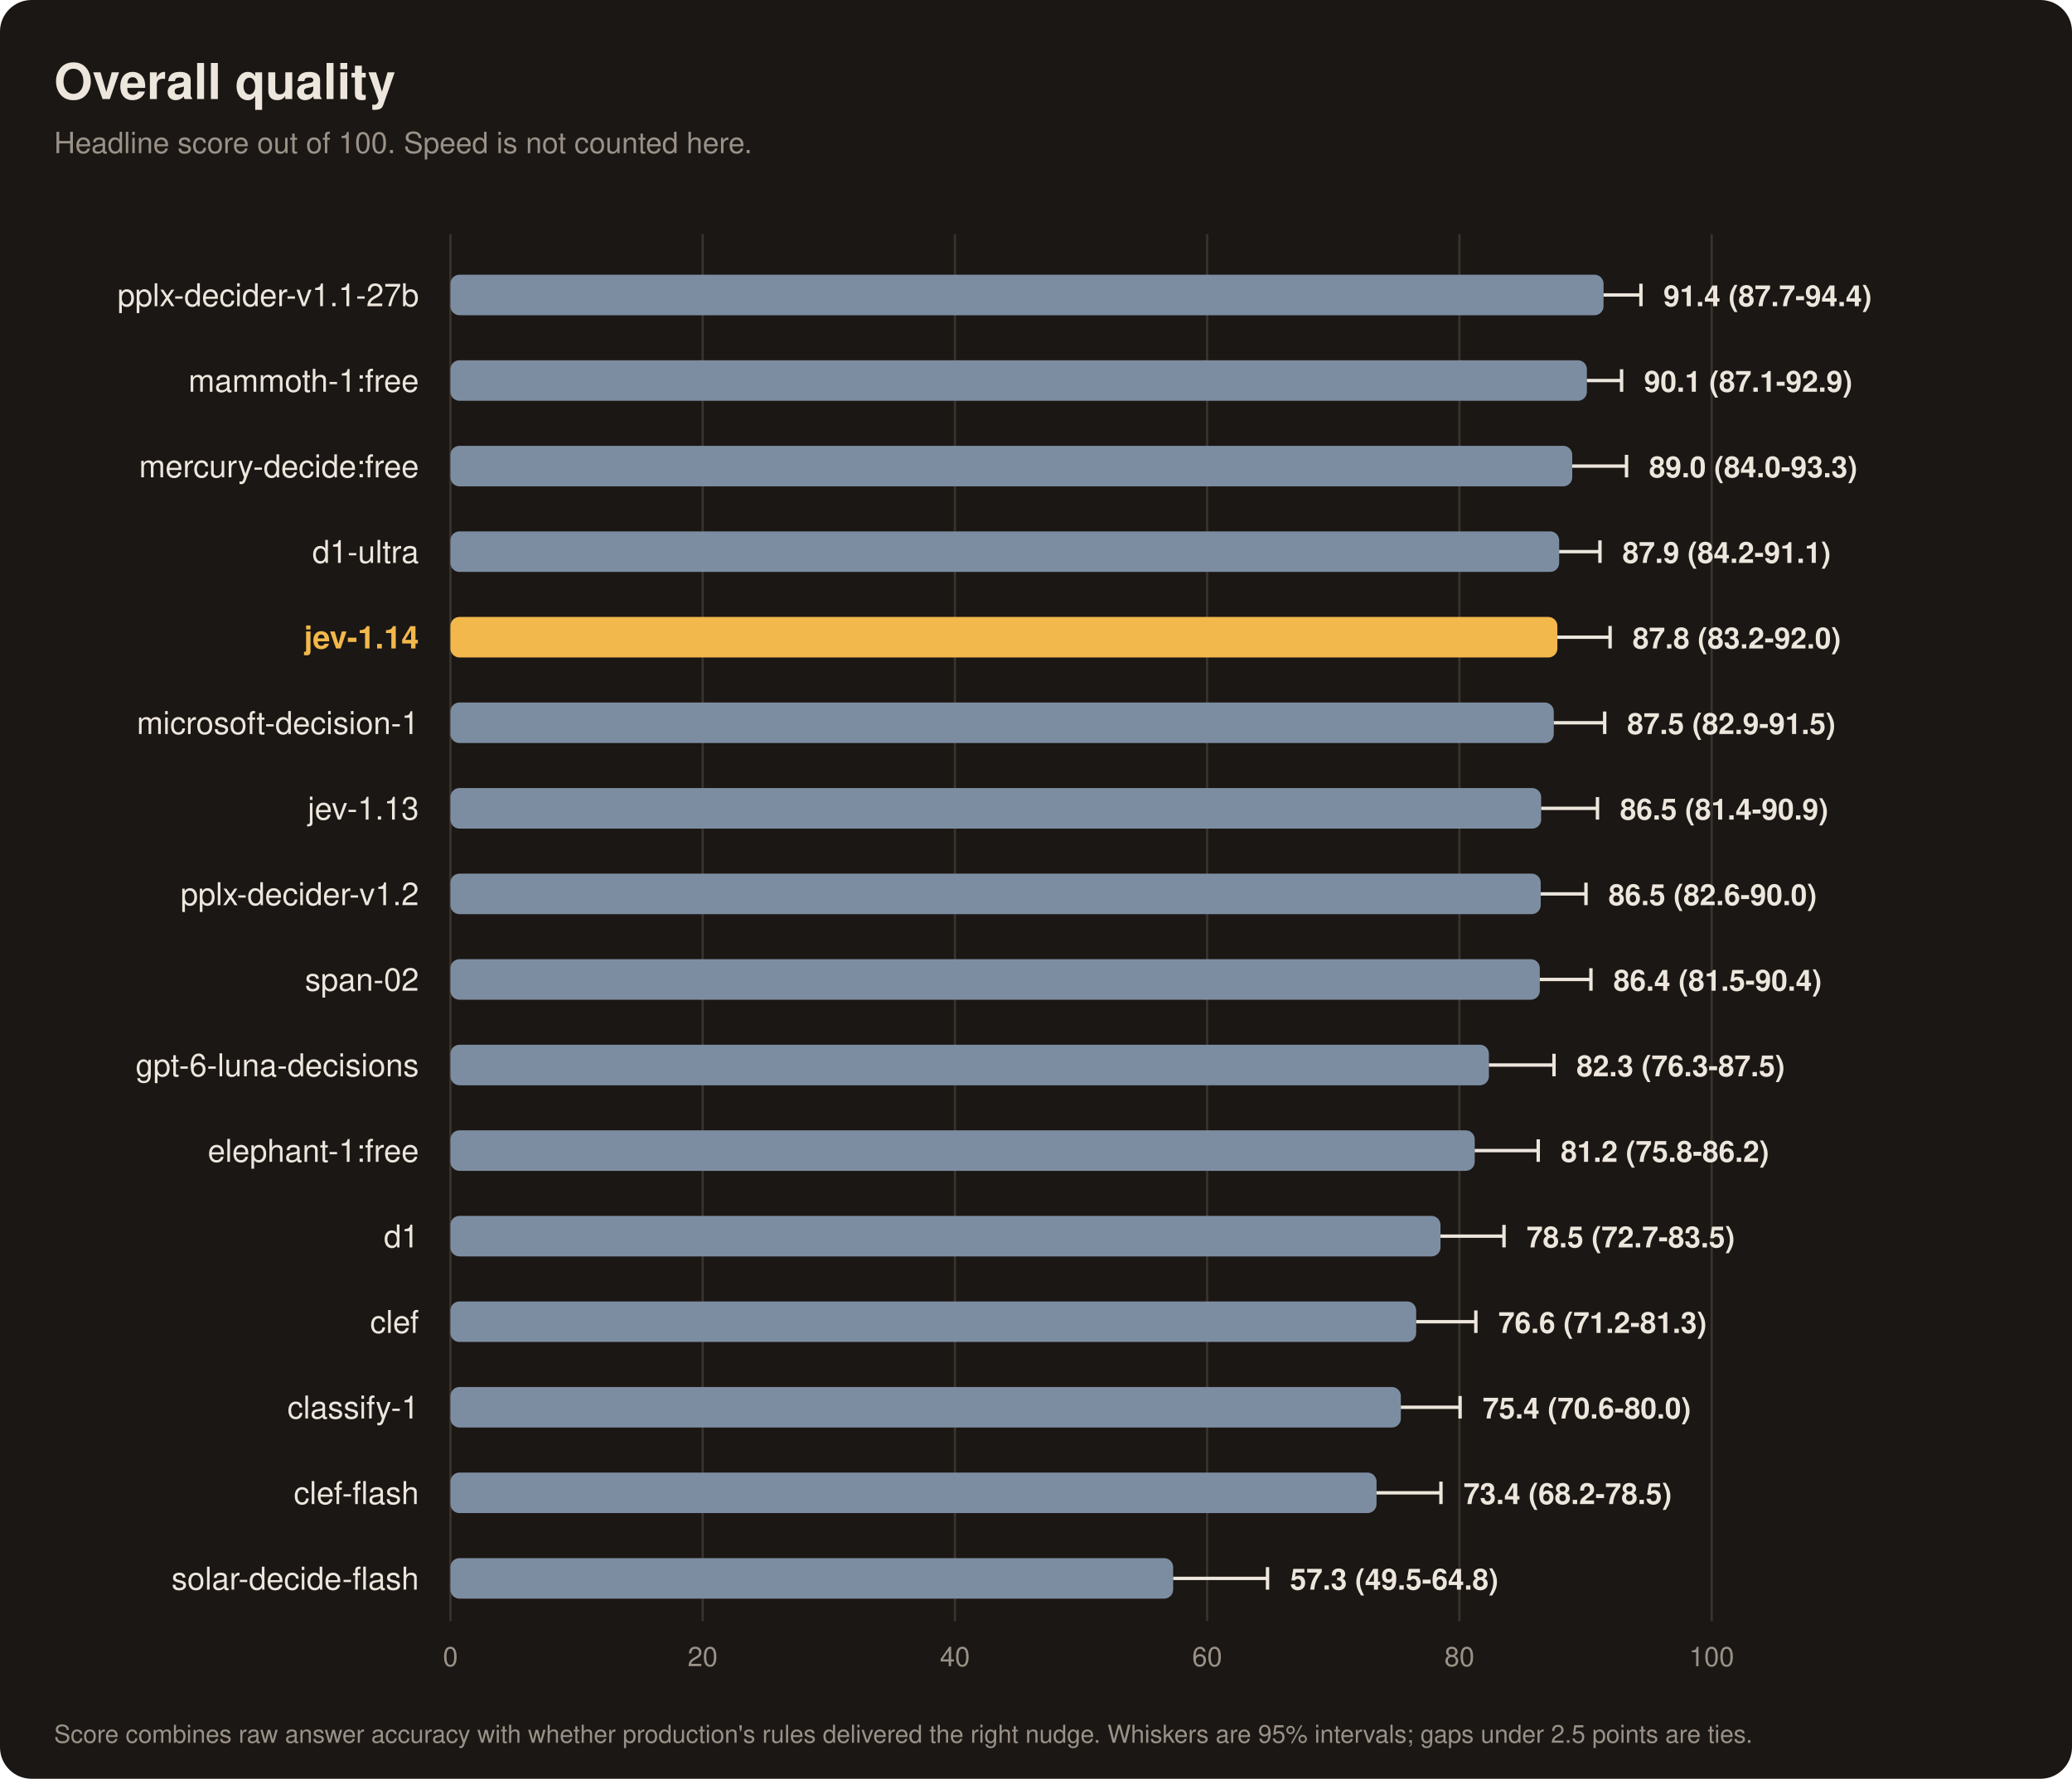
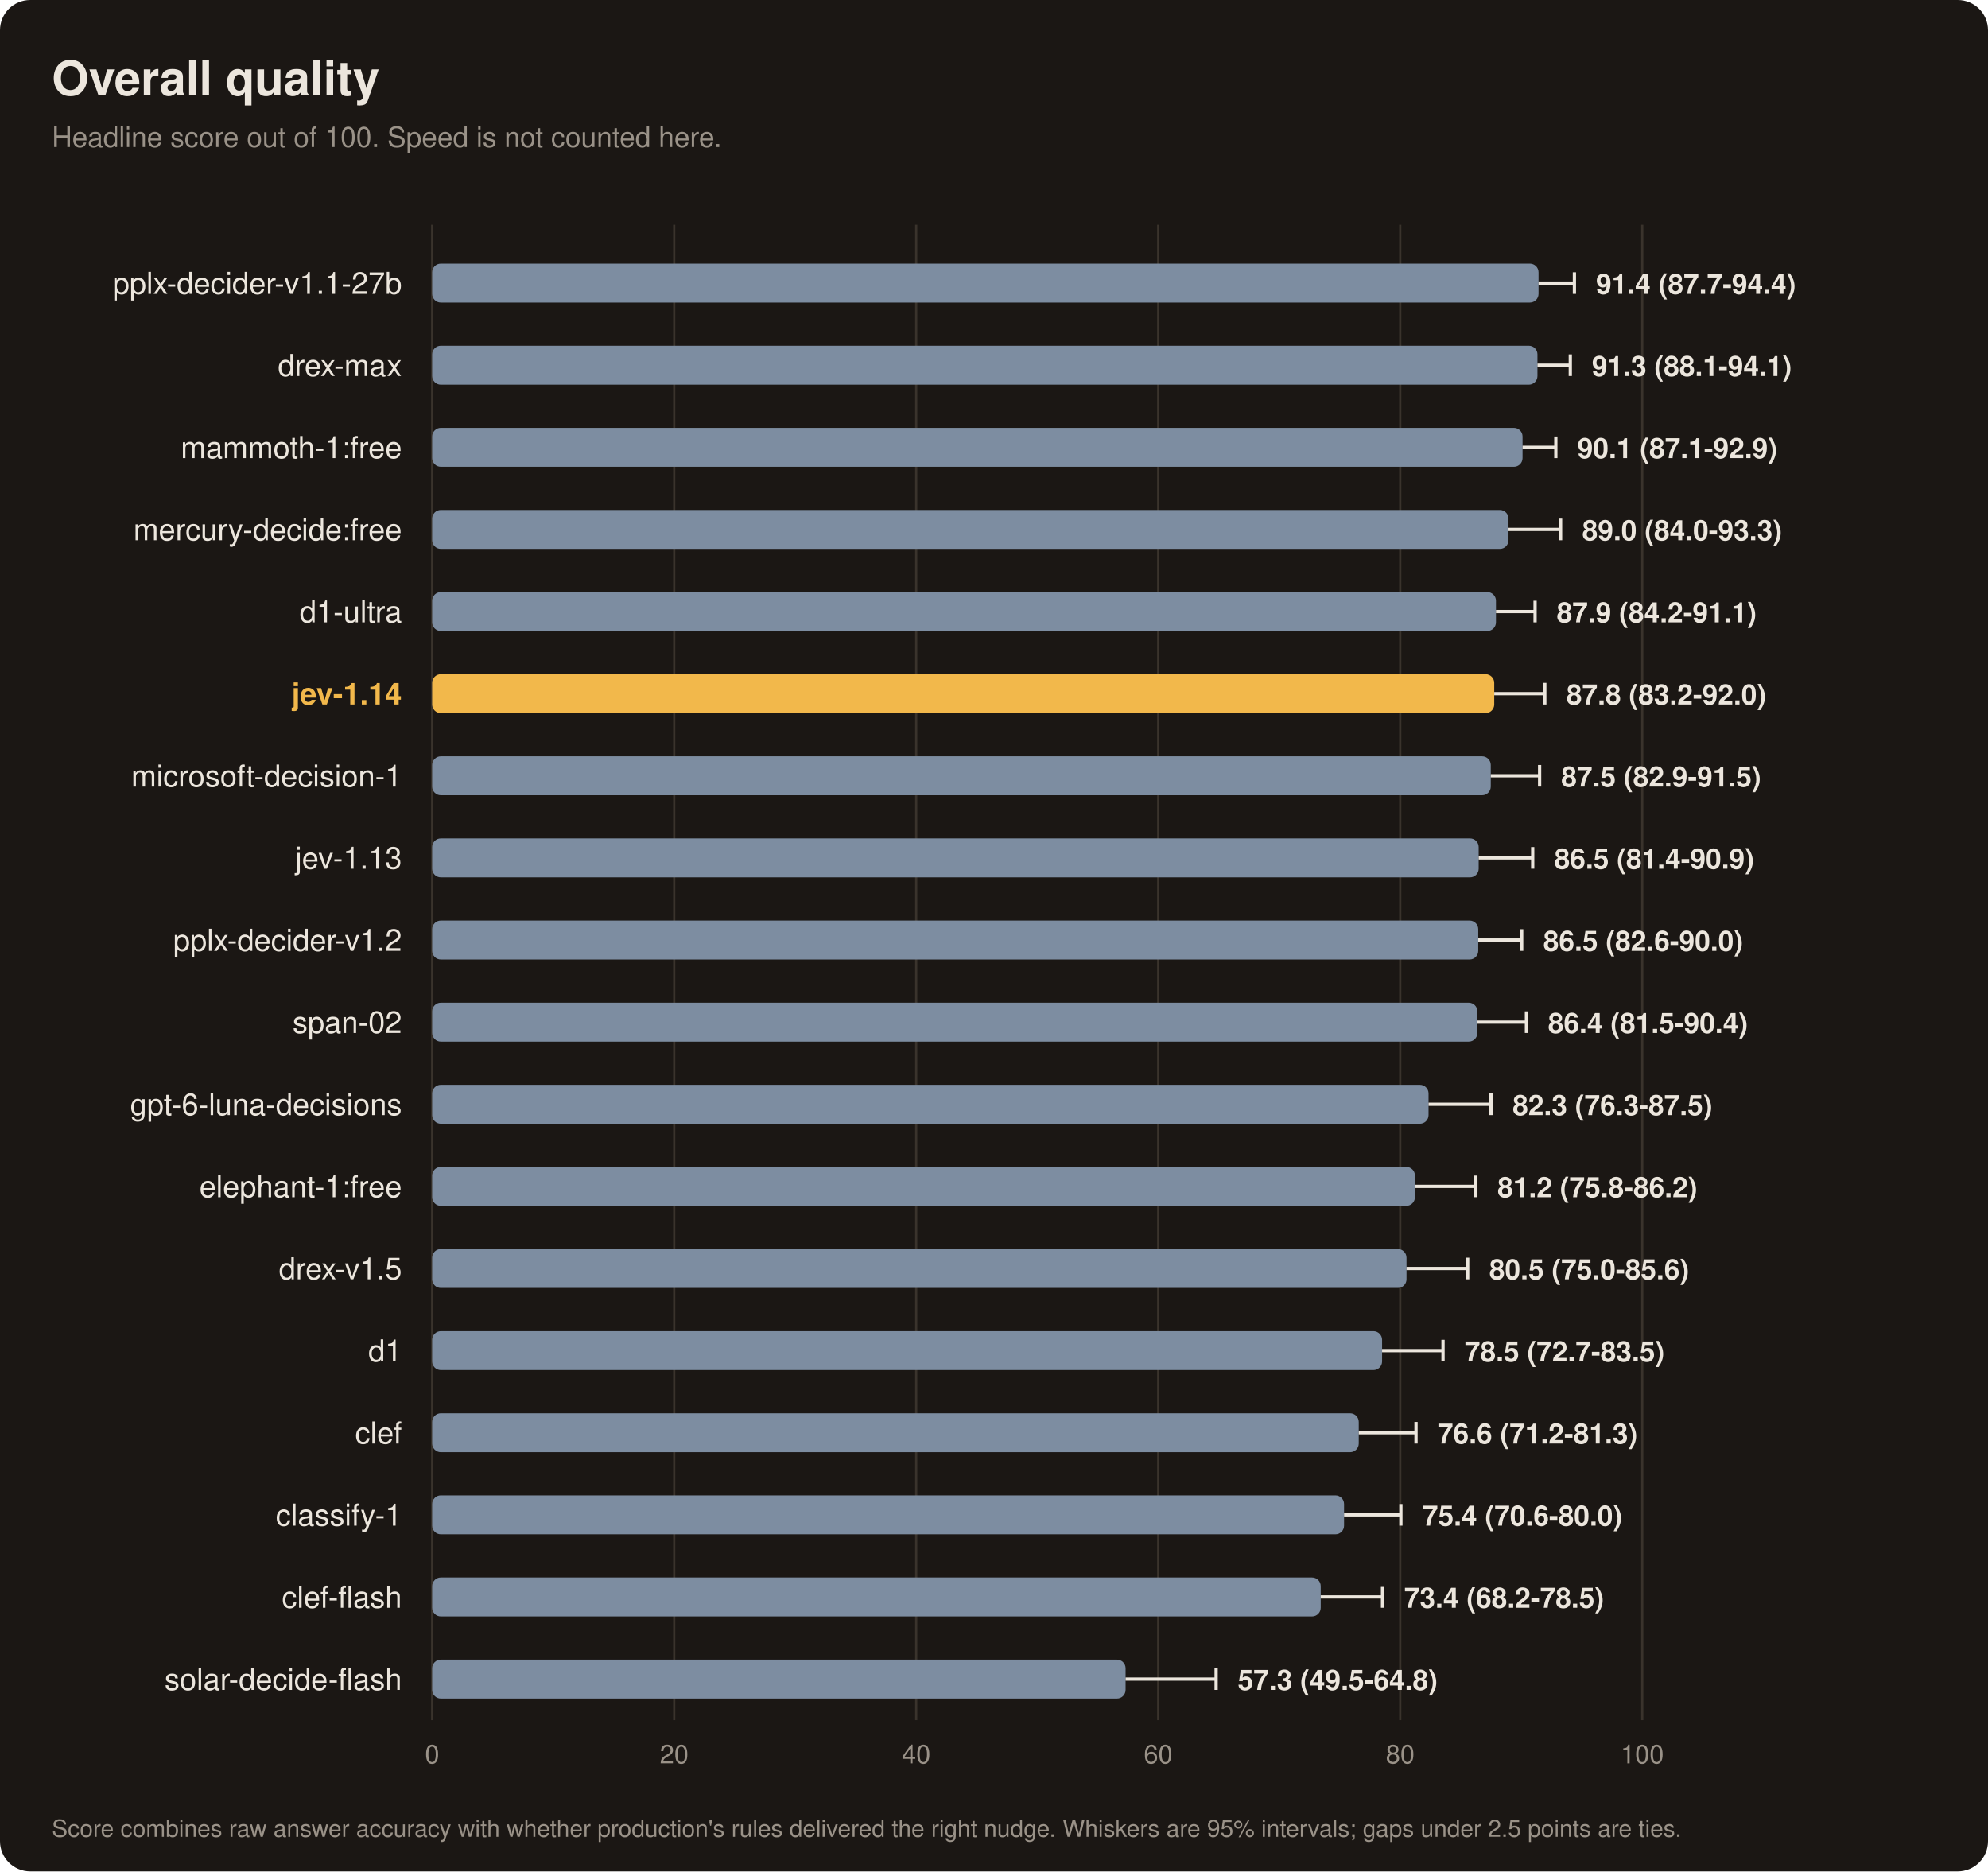
- <svg xmlns="http://www.w3.org/2000/svg" viewBox="0 0 920 790" width="920" role="img" aria-label="Overall quality" font-family="-apple-system,BlinkMacSystemFont,'Segoe UI',Helvetica,Arial,sans-serif">
-   <rect width="920" height="790" rx="14" fill="#1b1714" />
+ <svg xmlns="http://www.w3.org/2000/svg" viewBox="0 0 920 866" width="920" role="img" aria-label="Overall quality" font-family="-apple-system,BlinkMacSystemFont,'Segoe UI',Helvetica,Arial,sans-serif">
+   <rect width="920" height="866" rx="14" fill="#1b1714" />
  <text x="24.0" y="44.0" font-size="22" font-weight="700" fill="#ece6dd" text-anchor="start">Overall quality</text>
  <text x="24.0" y="68.0" font-size="13" font-weight="400" fill="#9a9288" text-anchor="start">Headline score out of 100. Speed is not counted here.</text>
-   <line x1="200.0" y1="104.0" x2="200.0" y2="720.0" stroke="#3a332c" stroke-width="1.0" />
-   <text x="200.0" y="740.0" font-size="12" font-weight="400" fill="#9a9288" text-anchor="middle">0</text>
-   <line x1="312.0" y1="104.0" x2="312.0" y2="720.0" stroke="#3a332c" stroke-width="1.0" />
-   <text x="312.0" y="740.0" font-size="12" font-weight="400" fill="#9a9288" text-anchor="middle">20</text>
-   <line x1="424.0" y1="104.0" x2="424.0" y2="720.0" stroke="#3a332c" stroke-width="1.0" />
-   <text x="424.0" y="740.0" font-size="12" font-weight="400" fill="#9a9288" text-anchor="middle">40</text>
-   <line x1="536.0" y1="104.0" x2="536.0" y2="720.0" stroke="#3a332c" stroke-width="1.0" />
-   <text x="536.0" y="740.0" font-size="12" font-weight="400" fill="#9a9288" text-anchor="middle">60</text>
-   <line x1="648.0" y1="104.0" x2="648.0" y2="720.0" stroke="#3a332c" stroke-width="1.0" />
-   <text x="648.0" y="740.0" font-size="12" font-weight="400" fill="#9a9288" text-anchor="middle">80</text>
-   <line x1="760.0" y1="104.0" x2="760.0" y2="720.0" stroke="#3a332c" stroke-width="1.0" />
-   <text x="760.0" y="740.0" font-size="12" font-weight="400" fill="#9a9288" text-anchor="middle">100</text>
+   <line x1="200.0" y1="104.0" x2="200.0" y2="796.0" stroke="#3a332c" stroke-width="1.0" />
+   <text x="200.0" y="816.0" font-size="12" font-weight="400" fill="#9a9288" text-anchor="middle">0</text>
+   <line x1="312.0" y1="104.0" x2="312.0" y2="796.0" stroke="#3a332c" stroke-width="1.0" />
+   <text x="312.0" y="816.0" font-size="12" font-weight="400" fill="#9a9288" text-anchor="middle">20</text>
+   <line x1="424.0" y1="104.0" x2="424.0" y2="796.0" stroke="#3a332c" stroke-width="1.0" />
+   <text x="424.0" y="816.0" font-size="12" font-weight="400" fill="#9a9288" text-anchor="middle">40</text>
+   <line x1="536.0" y1="104.0" x2="536.0" y2="796.0" stroke="#3a332c" stroke-width="1.0" />
+   <text x="536.0" y="816.0" font-size="12" font-weight="400" fill="#9a9288" text-anchor="middle">60</text>
+   <line x1="648.0" y1="104.0" x2="648.0" y2="796.0" stroke="#3a332c" stroke-width="1.0" />
+   <text x="648.0" y="816.0" font-size="12" font-weight="400" fill="#9a9288" text-anchor="middle">80</text>
+   <line x1="760.0" y1="104.0" x2="760.0" y2="796.0" stroke="#3a332c" stroke-width="1.0" />
+   <text x="760.0" y="816.0" font-size="12" font-weight="400" fill="#9a9288" text-anchor="middle">100</text>
  <text x="186.0" y="136.0" font-size="14" font-weight="500" fill="#ece6dd" text-anchor="end">pplx-decider-v1.1-27b</text>
  <rect x="200.0" y="122.0" width="512.0" height="18.0" rx="4.0" fill="#7d8da1" />
  <line x1="712.0" y1="131.0" x2="728.6" y2="131.0" stroke="#ece6dd" stroke-width="1.5" />
  <line x1="728.6" y1="126.0" x2="728.6" y2="136.0" stroke="#ece6dd" stroke-width="1.5" />
  <text x="738.6" y="136.0" font-size="13" font-weight="600" fill="#ece6dd" text-anchor="start">91.4  (87.7-94.4)</text>
-   <text x="186.0" y="174.0" font-size="14" font-weight="500" fill="#ece6dd" text-anchor="end">mammoth-1:free</text>
-   <rect x="200.0" y="160.0" width="504.6" height="18.0" rx="4.0" fill="#7d8da1" />
-   <line x1="704.6" y1="169.0" x2="720.0" y2="169.0" stroke="#ece6dd" stroke-width="1.5" />
-   <line x1="720.0" y1="164.0" x2="720.0" y2="174.0" stroke="#ece6dd" stroke-width="1.5" />
-   <text x="730.0" y="174.0" font-size="13" font-weight="600" fill="#ece6dd" text-anchor="start">90.1  (87.1-92.9)</text>
-   <text x="186.0" y="212.0" font-size="14" font-weight="500" fill="#ece6dd" text-anchor="end">mercury-decide:free</text>
-   <rect x="200.0" y="198.0" width="498.1" height="18.0" rx="4.0" fill="#7d8da1" />
-   <line x1="698.1" y1="207.0" x2="722.2" y2="207.0" stroke="#ece6dd" stroke-width="1.5" />
-   <line x1="722.2" y1="202.0" x2="722.2" y2="212.0" stroke="#ece6dd" stroke-width="1.5" />
-   <text x="732.2" y="212.0" font-size="13" font-weight="600" fill="#ece6dd" text-anchor="start">89.0  (84.0-93.3)</text>
-   <text x="186.0" y="250.0" font-size="14" font-weight="500" fill="#ece6dd" text-anchor="end">d1-ultra</text>
-   <rect x="200.0" y="236.0" width="492.3" height="18.0" rx="4.0" fill="#7d8da1" />
-   <line x1="692.3" y1="245.0" x2="710.4" y2="245.0" stroke="#ece6dd" stroke-width="1.5" />
-   <line x1="710.4" y1="240.0" x2="710.4" y2="250.0" stroke="#ece6dd" stroke-width="1.5" />
-   <text x="720.4" y="250.0" font-size="13" font-weight="600" fill="#ece6dd" text-anchor="start">87.9  (84.2-91.1)</text>
-   <text x="186.0" y="288.0" font-size="14" font-weight="700" fill="#f2b84b" text-anchor="end">jev-1.14</text>
-   <rect x="200.0" y="274.0" width="491.5" height="18.0" rx="4.0" fill="#f2b84b" />
-   <line x1="691.5" y1="283.0" x2="714.9" y2="283.0" stroke="#ece6dd" stroke-width="1.5" />
-   <line x1="714.9" y1="278.0" x2="714.9" y2="288.0" stroke="#ece6dd" stroke-width="1.5" />
-   <text x="724.9" y="288.0" font-size="13" font-weight="600" fill="#ece6dd" text-anchor="start">87.8  (83.2-92.0)</text>
-   <text x="186.0" y="326.0" font-size="14" font-weight="500" fill="#ece6dd" text-anchor="end">microsoft-decision-1</text>
-   <rect x="200.0" y="312.0" width="489.9" height="18.0" rx="4.0" fill="#7d8da1" />
-   <line x1="689.9" y1="321.0" x2="712.5" y2="321.0" stroke="#ece6dd" stroke-width="1.5" />
-   <line x1="712.5" y1="316.0" x2="712.5" y2="326.0" stroke="#ece6dd" stroke-width="1.5" />
-   <text x="722.5" y="326.0" font-size="13" font-weight="600" fill="#ece6dd" text-anchor="start">87.5  (82.9-91.5)</text>
-   <text x="186.0" y="364.0" font-size="14" font-weight="500" fill="#ece6dd" text-anchor="end">jev-1.13</text>
-   <rect x="200.0" y="350.0" width="484.3" height="18.0" rx="4.0" fill="#7d8da1" />
-   <line x1="684.3" y1="359.0" x2="709.3" y2="359.0" stroke="#ece6dd" stroke-width="1.5" />
-   <line x1="709.3" y1="354.0" x2="709.3" y2="364.0" stroke="#ece6dd" stroke-width="1.5" />
-   <text x="719.3" y="364.0" font-size="13" font-weight="600" fill="#ece6dd" text-anchor="start">86.5  (81.4-90.9)</text>
-   <text x="186.0" y="402.0" font-size="14" font-weight="500" fill="#ece6dd" text-anchor="end">pplx-decider-v1.2</text>
-   <rect x="200.0" y="388.0" width="484.1" height="18.0" rx="4.0" fill="#7d8da1" />
-   <line x1="684.1" y1="397.0" x2="704.2" y2="397.0" stroke="#ece6dd" stroke-width="1.5" />
-   <line x1="704.2" y1="392.0" x2="704.2" y2="402.0" stroke="#ece6dd" stroke-width="1.5" />
-   <text x="714.2" y="402.0" font-size="13" font-weight="600" fill="#ece6dd" text-anchor="start">86.5  (82.6-90.0)</text>
-   <text x="186.0" y="440.0" font-size="14" font-weight="500" fill="#ece6dd" text-anchor="end">span-02</text>
-   <rect x="200.0" y="426.0" width="483.7" height="18.0" rx="4.0" fill="#7d8da1" />
-   <line x1="683.7" y1="435.0" x2="706.4" y2="435.0" stroke="#ece6dd" stroke-width="1.5" />
-   <line x1="706.4" y1="430.0" x2="706.4" y2="440.0" stroke="#ece6dd" stroke-width="1.5" />
-   <text x="716.4" y="440.0" font-size="13" font-weight="600" fill="#ece6dd" text-anchor="start">86.4  (81.5-90.4)</text>
-   <text x="186.0" y="478.0" font-size="14" font-weight="500" fill="#ece6dd" text-anchor="end">gpt-6-luna-decisions</text>
-   <rect x="200.0" y="464.0" width="461.1" height="18.0" rx="4.0" fill="#7d8da1" />
-   <line x1="661.1" y1="473.0" x2="690.0" y2="473.0" stroke="#ece6dd" stroke-width="1.5" />
-   <line x1="690.0" y1="468.0" x2="690.0" y2="478.0" stroke="#ece6dd" stroke-width="1.5" />
-   <text x="700.0" y="478.0" font-size="13" font-weight="600" fill="#ece6dd" text-anchor="start">82.3  (76.3-87.5)</text>
-   <text x="186.0" y="516.0" font-size="14" font-weight="500" fill="#ece6dd" text-anchor="end">elephant-1:free</text>
-   <rect x="200.0" y="502.0" width="454.8" height="18.0" rx="4.0" fill="#7d8da1" />
-   <line x1="654.8" y1="511.0" x2="683.0" y2="511.0" stroke="#ece6dd" stroke-width="1.5" />
-   <line x1="683.0" y1="506.0" x2="683.0" y2="516.0" stroke="#ece6dd" stroke-width="1.5" />
-   <text x="693.0" y="516.0" font-size="13" font-weight="600" fill="#ece6dd" text-anchor="start">81.2  (75.8-86.2)</text>
-   <text x="186.0" y="554.0" font-size="14" font-weight="500" fill="#ece6dd" text-anchor="end">d1</text>
-   <rect x="200.0" y="540.0" width="439.6" height="18.0" rx="4.0" fill="#7d8da1" />
-   <line x1="639.6" y1="549.0" x2="667.8" y2="549.0" stroke="#ece6dd" stroke-width="1.5" />
-   <line x1="667.8" y1="544.0" x2="667.8" y2="554.0" stroke="#ece6dd" stroke-width="1.5" />
-   <text x="677.8" y="554.0" font-size="13" font-weight="600" fill="#ece6dd" text-anchor="start">78.5  (72.7-83.5)</text>
-   <text x="186.0" y="592.0" font-size="14" font-weight="500" fill="#ece6dd" text-anchor="end">clef</text>
-   <rect x="200.0" y="578.0" width="428.8" height="18.0" rx="4.0" fill="#7d8da1" />
-   <line x1="628.8" y1="587.0" x2="655.3" y2="587.0" stroke="#ece6dd" stroke-width="1.5" />
-   <line x1="655.3" y1="582.0" x2="655.3" y2="592.0" stroke="#ece6dd" stroke-width="1.5" />
-   <text x="665.3" y="592.0" font-size="13" font-weight="600" fill="#ece6dd" text-anchor="start">76.6  (71.2-81.3)</text>
-   <text x="186.0" y="630.0" font-size="14" font-weight="500" fill="#ece6dd" text-anchor="end">classify-1</text>
-   <rect x="200.0" y="616.0" width="422.0" height="18.0" rx="4.0" fill="#7d8da1" />
-   <line x1="622.0" y1="625.0" x2="648.3" y2="625.0" stroke="#ece6dd" stroke-width="1.5" />
-   <line x1="648.3" y1="620.0" x2="648.3" y2="630.0" stroke="#ece6dd" stroke-width="1.5" />
-   <text x="658.3" y="630.0" font-size="13" font-weight="600" fill="#ece6dd" text-anchor="start">75.4  (70.6-80.0)</text>
-   <text x="186.0" y="668.0" font-size="14" font-weight="500" fill="#ece6dd" text-anchor="end">clef-flash</text>
-   <rect x="200.0" y="654.0" width="411.2" height="18.0" rx="4.0" fill="#7d8da1" />
-   <line x1="611.2" y1="663.0" x2="639.8" y2="663.0" stroke="#ece6dd" stroke-width="1.5" />
-   <line x1="639.8" y1="658.0" x2="639.8" y2="668.0" stroke="#ece6dd" stroke-width="1.5" />
-   <text x="649.8" y="668.0" font-size="13" font-weight="600" fill="#ece6dd" text-anchor="start">73.4  (68.2-78.5)</text>
-   <text x="186.0" y="706.0" font-size="14" font-weight="500" fill="#ece6dd" text-anchor="end">solar-decide-flash</text>
-   <rect x="200.0" y="692.0" width="320.9" height="18.0" rx="4.0" fill="#7d8da1" />
-   <line x1="520.9" y1="701.0" x2="562.8" y2="701.0" stroke="#ece6dd" stroke-width="1.5" />
-   <line x1="562.8" y1="696.0" x2="562.8" y2="706.0" stroke="#ece6dd" stroke-width="1.5" />
-   <text x="572.8" y="706.0" font-size="13" font-weight="600" fill="#ece6dd" text-anchor="start">57.3  (49.5-64.8)</text>
-   <text x="24.0" y="774.0" font-size="11" font-weight="400" fill="#9a9288" text-anchor="start">Score combines raw answer accuracy with whether production's rules delivered the right nudge. Whiskers are 95% intervals; gaps under 2.5 points are ties.</text>
+   <text x="186.0" y="174.0" font-size="14" font-weight="500" fill="#ece6dd" text-anchor="end">drex-max</text>
+   <rect x="200.0" y="160.0" width="511.5" height="18.0" rx="4.0" fill="#7d8da1" />
+   <line x1="711.5" y1="169.0" x2="726.7" y2="169.0" stroke="#ece6dd" stroke-width="1.5" />
+   <line x1="726.7" y1="164.0" x2="726.7" y2="174.0" stroke="#ece6dd" stroke-width="1.5" />
+   <text x="736.7" y="174.0" font-size="13" font-weight="600" fill="#ece6dd" text-anchor="start">91.3  (88.1-94.1)</text>
+   <text x="186.0" y="212.0" font-size="14" font-weight="500" fill="#ece6dd" text-anchor="end">mammoth-1:free</text>
+   <rect x="200.0" y="198.0" width="504.6" height="18.0" rx="4.0" fill="#7d8da1" />
+   <line x1="704.6" y1="207.0" x2="720.0" y2="207.0" stroke="#ece6dd" stroke-width="1.5" />
+   <line x1="720.0" y1="202.0" x2="720.0" y2="212.0" stroke="#ece6dd" stroke-width="1.5" />
+   <text x="730.0" y="212.0" font-size="13" font-weight="600" fill="#ece6dd" text-anchor="start">90.1  (87.1-92.9)</text>
+   <text x="186.0" y="250.0" font-size="14" font-weight="500" fill="#ece6dd" text-anchor="end">mercury-decide:free</text>
+   <rect x="200.0" y="236.0" width="498.1" height="18.0" rx="4.0" fill="#7d8da1" />
+   <line x1="698.1" y1="245.0" x2="722.2" y2="245.0" stroke="#ece6dd" stroke-width="1.5" />
+   <line x1="722.2" y1="240.0" x2="722.2" y2="250.0" stroke="#ece6dd" stroke-width="1.5" />
+   <text x="732.2" y="250.0" font-size="13" font-weight="600" fill="#ece6dd" text-anchor="start">89.0  (84.0-93.3)</text>
+   <text x="186.0" y="288.0" font-size="14" font-weight="500" fill="#ece6dd" text-anchor="end">d1-ultra</text>
+   <rect x="200.0" y="274.0" width="492.3" height="18.0" rx="4.0" fill="#7d8da1" />
+   <line x1="692.3" y1="283.0" x2="710.4" y2="283.0" stroke="#ece6dd" stroke-width="1.5" />
+   <line x1="710.4" y1="278.0" x2="710.4" y2="288.0" stroke="#ece6dd" stroke-width="1.5" />
+   <text x="720.4" y="288.0" font-size="13" font-weight="600" fill="#ece6dd" text-anchor="start">87.9  (84.2-91.1)</text>
+   <text x="186.0" y="326.0" font-size="14" font-weight="700" fill="#f2b84b" text-anchor="end">jev-1.14</text>
+   <rect x="200.0" y="312.0" width="491.5" height="18.0" rx="4.0" fill="#f2b84b" />
+   <line x1="691.5" y1="321.0" x2="714.9" y2="321.0" stroke="#ece6dd" stroke-width="1.5" />
+   <line x1="714.9" y1="316.0" x2="714.9" y2="326.0" stroke="#ece6dd" stroke-width="1.5" />
+   <text x="724.9" y="326.0" font-size="13" font-weight="600" fill="#ece6dd" text-anchor="start">87.8  (83.2-92.0)</text>
+   <text x="186.0" y="364.0" font-size="14" font-weight="500" fill="#ece6dd" text-anchor="end">microsoft-decision-1</text>
+   <rect x="200.0" y="350.0" width="489.9" height="18.0" rx="4.0" fill="#7d8da1" />
+   <line x1="689.9" y1="359.0" x2="712.5" y2="359.0" stroke="#ece6dd" stroke-width="1.5" />
+   <line x1="712.5" y1="354.0" x2="712.5" y2="364.0" stroke="#ece6dd" stroke-width="1.5" />
+   <text x="722.5" y="364.0" font-size="13" font-weight="600" fill="#ece6dd" text-anchor="start">87.5  (82.9-91.5)</text>
+   <text x="186.0" y="402.0" font-size="14" font-weight="500" fill="#ece6dd" text-anchor="end">jev-1.13</text>
+   <rect x="200.0" y="388.0" width="484.3" height="18.0" rx="4.0" fill="#7d8da1" />
+   <line x1="684.3" y1="397.0" x2="709.3" y2="397.0" stroke="#ece6dd" stroke-width="1.5" />
+   <line x1="709.3" y1="392.0" x2="709.3" y2="402.0" stroke="#ece6dd" stroke-width="1.5" />
+   <text x="719.3" y="402.0" font-size="13" font-weight="600" fill="#ece6dd" text-anchor="start">86.5  (81.4-90.9)</text>
+   <text x="186.0" y="440.0" font-size="14" font-weight="500" fill="#ece6dd" text-anchor="end">pplx-decider-v1.2</text>
+   <rect x="200.0" y="426.0" width="484.1" height="18.0" rx="4.0" fill="#7d8da1" />
+   <line x1="684.1" y1="435.0" x2="704.2" y2="435.0" stroke="#ece6dd" stroke-width="1.5" />
+   <line x1="704.2" y1="430.0" x2="704.2" y2="440.0" stroke="#ece6dd" stroke-width="1.5" />
+   <text x="714.2" y="440.0" font-size="13" font-weight="600" fill="#ece6dd" text-anchor="start">86.5  (82.6-90.0)</text>
+   <text x="186.0" y="478.0" font-size="14" font-weight="500" fill="#ece6dd" text-anchor="end">span-02</text>
+   <rect x="200.0" y="464.0" width="483.7" height="18.0" rx="4.0" fill="#7d8da1" />
+   <line x1="683.7" y1="473.0" x2="706.4" y2="473.0" stroke="#ece6dd" stroke-width="1.5" />
+   <line x1="706.4" y1="468.0" x2="706.4" y2="478.0" stroke="#ece6dd" stroke-width="1.5" />
+   <text x="716.4" y="478.0" font-size="13" font-weight="600" fill="#ece6dd" text-anchor="start">86.4  (81.5-90.4)</text>
+   <text x="186.0" y="516.0" font-size="14" font-weight="500" fill="#ece6dd" text-anchor="end">gpt-6-luna-decisions</text>
+   <rect x="200.0" y="502.0" width="461.1" height="18.0" rx="4.0" fill="#7d8da1" />
+   <line x1="661.1" y1="511.0" x2="690.0" y2="511.0" stroke="#ece6dd" stroke-width="1.5" />
+   <line x1="690.0" y1="506.0" x2="690.0" y2="516.0" stroke="#ece6dd" stroke-width="1.5" />
+   <text x="700.0" y="516.0" font-size="13" font-weight="600" fill="#ece6dd" text-anchor="start">82.3  (76.3-87.5)</text>
+   <text x="186.0" y="554.0" font-size="14" font-weight="500" fill="#ece6dd" text-anchor="end">elephant-1:free</text>
+   <rect x="200.0" y="540.0" width="454.8" height="18.0" rx="4.0" fill="#7d8da1" />
+   <line x1="654.8" y1="549.0" x2="683.0" y2="549.0" stroke="#ece6dd" stroke-width="1.5" />
+   <line x1="683.0" y1="544.0" x2="683.0" y2="554.0" stroke="#ece6dd" stroke-width="1.5" />
+   <text x="693.0" y="554.0" font-size="13" font-weight="600" fill="#ece6dd" text-anchor="start">81.2  (75.8-86.2)</text>
+   <text x="186.0" y="592.0" font-size="14" font-weight="500" fill="#ece6dd" text-anchor="end">drex-v1.5</text>
+   <rect x="200.0" y="578.0" width="450.9" height="18.0" rx="4.0" fill="#7d8da1" />
+   <line x1="650.9" y1="587.0" x2="679.2" y2="587.0" stroke="#ece6dd" stroke-width="1.5" />
+   <line x1="679.2" y1="582.0" x2="679.2" y2="592.0" stroke="#ece6dd" stroke-width="1.5" />
+   <text x="689.2" y="592.0" font-size="13" font-weight="600" fill="#ece6dd" text-anchor="start">80.5  (75.0-85.6)</text>
+   <text x="186.0" y="630.0" font-size="14" font-weight="500" fill="#ece6dd" text-anchor="end">d1</text>
+   <rect x="200.0" y="616.0" width="439.6" height="18.0" rx="4.0" fill="#7d8da1" />
+   <line x1="639.6" y1="625.0" x2="667.8" y2="625.0" stroke="#ece6dd" stroke-width="1.5" />
+   <line x1="667.8" y1="620.0" x2="667.8" y2="630.0" stroke="#ece6dd" stroke-width="1.5" />
+   <text x="677.8" y="630.0" font-size="13" font-weight="600" fill="#ece6dd" text-anchor="start">78.5  (72.7-83.5)</text>
+   <text x="186.0" y="668.0" font-size="14" font-weight="500" fill="#ece6dd" text-anchor="end">clef</text>
+   <rect x="200.0" y="654.0" width="428.8" height="18.0" rx="4.0" fill="#7d8da1" />
+   <line x1="628.8" y1="663.0" x2="655.3" y2="663.0" stroke="#ece6dd" stroke-width="1.5" />
+   <line x1="655.3" y1="658.0" x2="655.3" y2="668.0" stroke="#ece6dd" stroke-width="1.5" />
+   <text x="665.3" y="668.0" font-size="13" font-weight="600" fill="#ece6dd" text-anchor="start">76.6  (71.2-81.3)</text>
+   <text x="186.0" y="706.0" font-size="14" font-weight="500" fill="#ece6dd" text-anchor="end">classify-1</text>
+   <rect x="200.0" y="692.0" width="422.0" height="18.0" rx="4.0" fill="#7d8da1" />
+   <line x1="622.0" y1="701.0" x2="648.3" y2="701.0" stroke="#ece6dd" stroke-width="1.5" />
+   <line x1="648.3" y1="696.0" x2="648.3" y2="706.0" stroke="#ece6dd" stroke-width="1.5" />
+   <text x="658.3" y="706.0" font-size="13" font-weight="600" fill="#ece6dd" text-anchor="start">75.4  (70.6-80.0)</text>
+   <text x="186.0" y="744.0" font-size="14" font-weight="500" fill="#ece6dd" text-anchor="end">clef-flash</text>
+   <rect x="200.0" y="730.0" width="411.2" height="18.0" rx="4.0" fill="#7d8da1" />
+   <line x1="611.2" y1="739.0" x2="639.8" y2="739.0" stroke="#ece6dd" stroke-width="1.5" />
+   <line x1="639.8" y1="734.0" x2="639.8" y2="744.0" stroke="#ece6dd" stroke-width="1.5" />
+   <text x="649.8" y="744.0" font-size="13" font-weight="600" fill="#ece6dd" text-anchor="start">73.4  (68.2-78.5)</text>
+   <text x="186.0" y="782.0" font-size="14" font-weight="500" fill="#ece6dd" text-anchor="end">solar-decide-flash</text>
+   <rect x="200.0" y="768.0" width="320.9" height="18.0" rx="4.0" fill="#7d8da1" />
+   <line x1="520.9" y1="777.0" x2="562.8" y2="777.0" stroke="#ece6dd" stroke-width="1.5" />
+   <line x1="562.8" y1="772.0" x2="562.8" y2="782.0" stroke="#ece6dd" stroke-width="1.5" />
+   <text x="572.8" y="782.0" font-size="13" font-weight="600" fill="#ece6dd" text-anchor="start">57.3  (49.5-64.8)</text>
+   <text x="24.0" y="850.0" font-size="11" font-weight="400" fill="#9a9288" text-anchor="start">Score combines raw answer accuracy with whether production's rules delivered the right nudge. Whiskers are 95% intervals; gaps under 2.5 points are ties.</text>
</svg>
